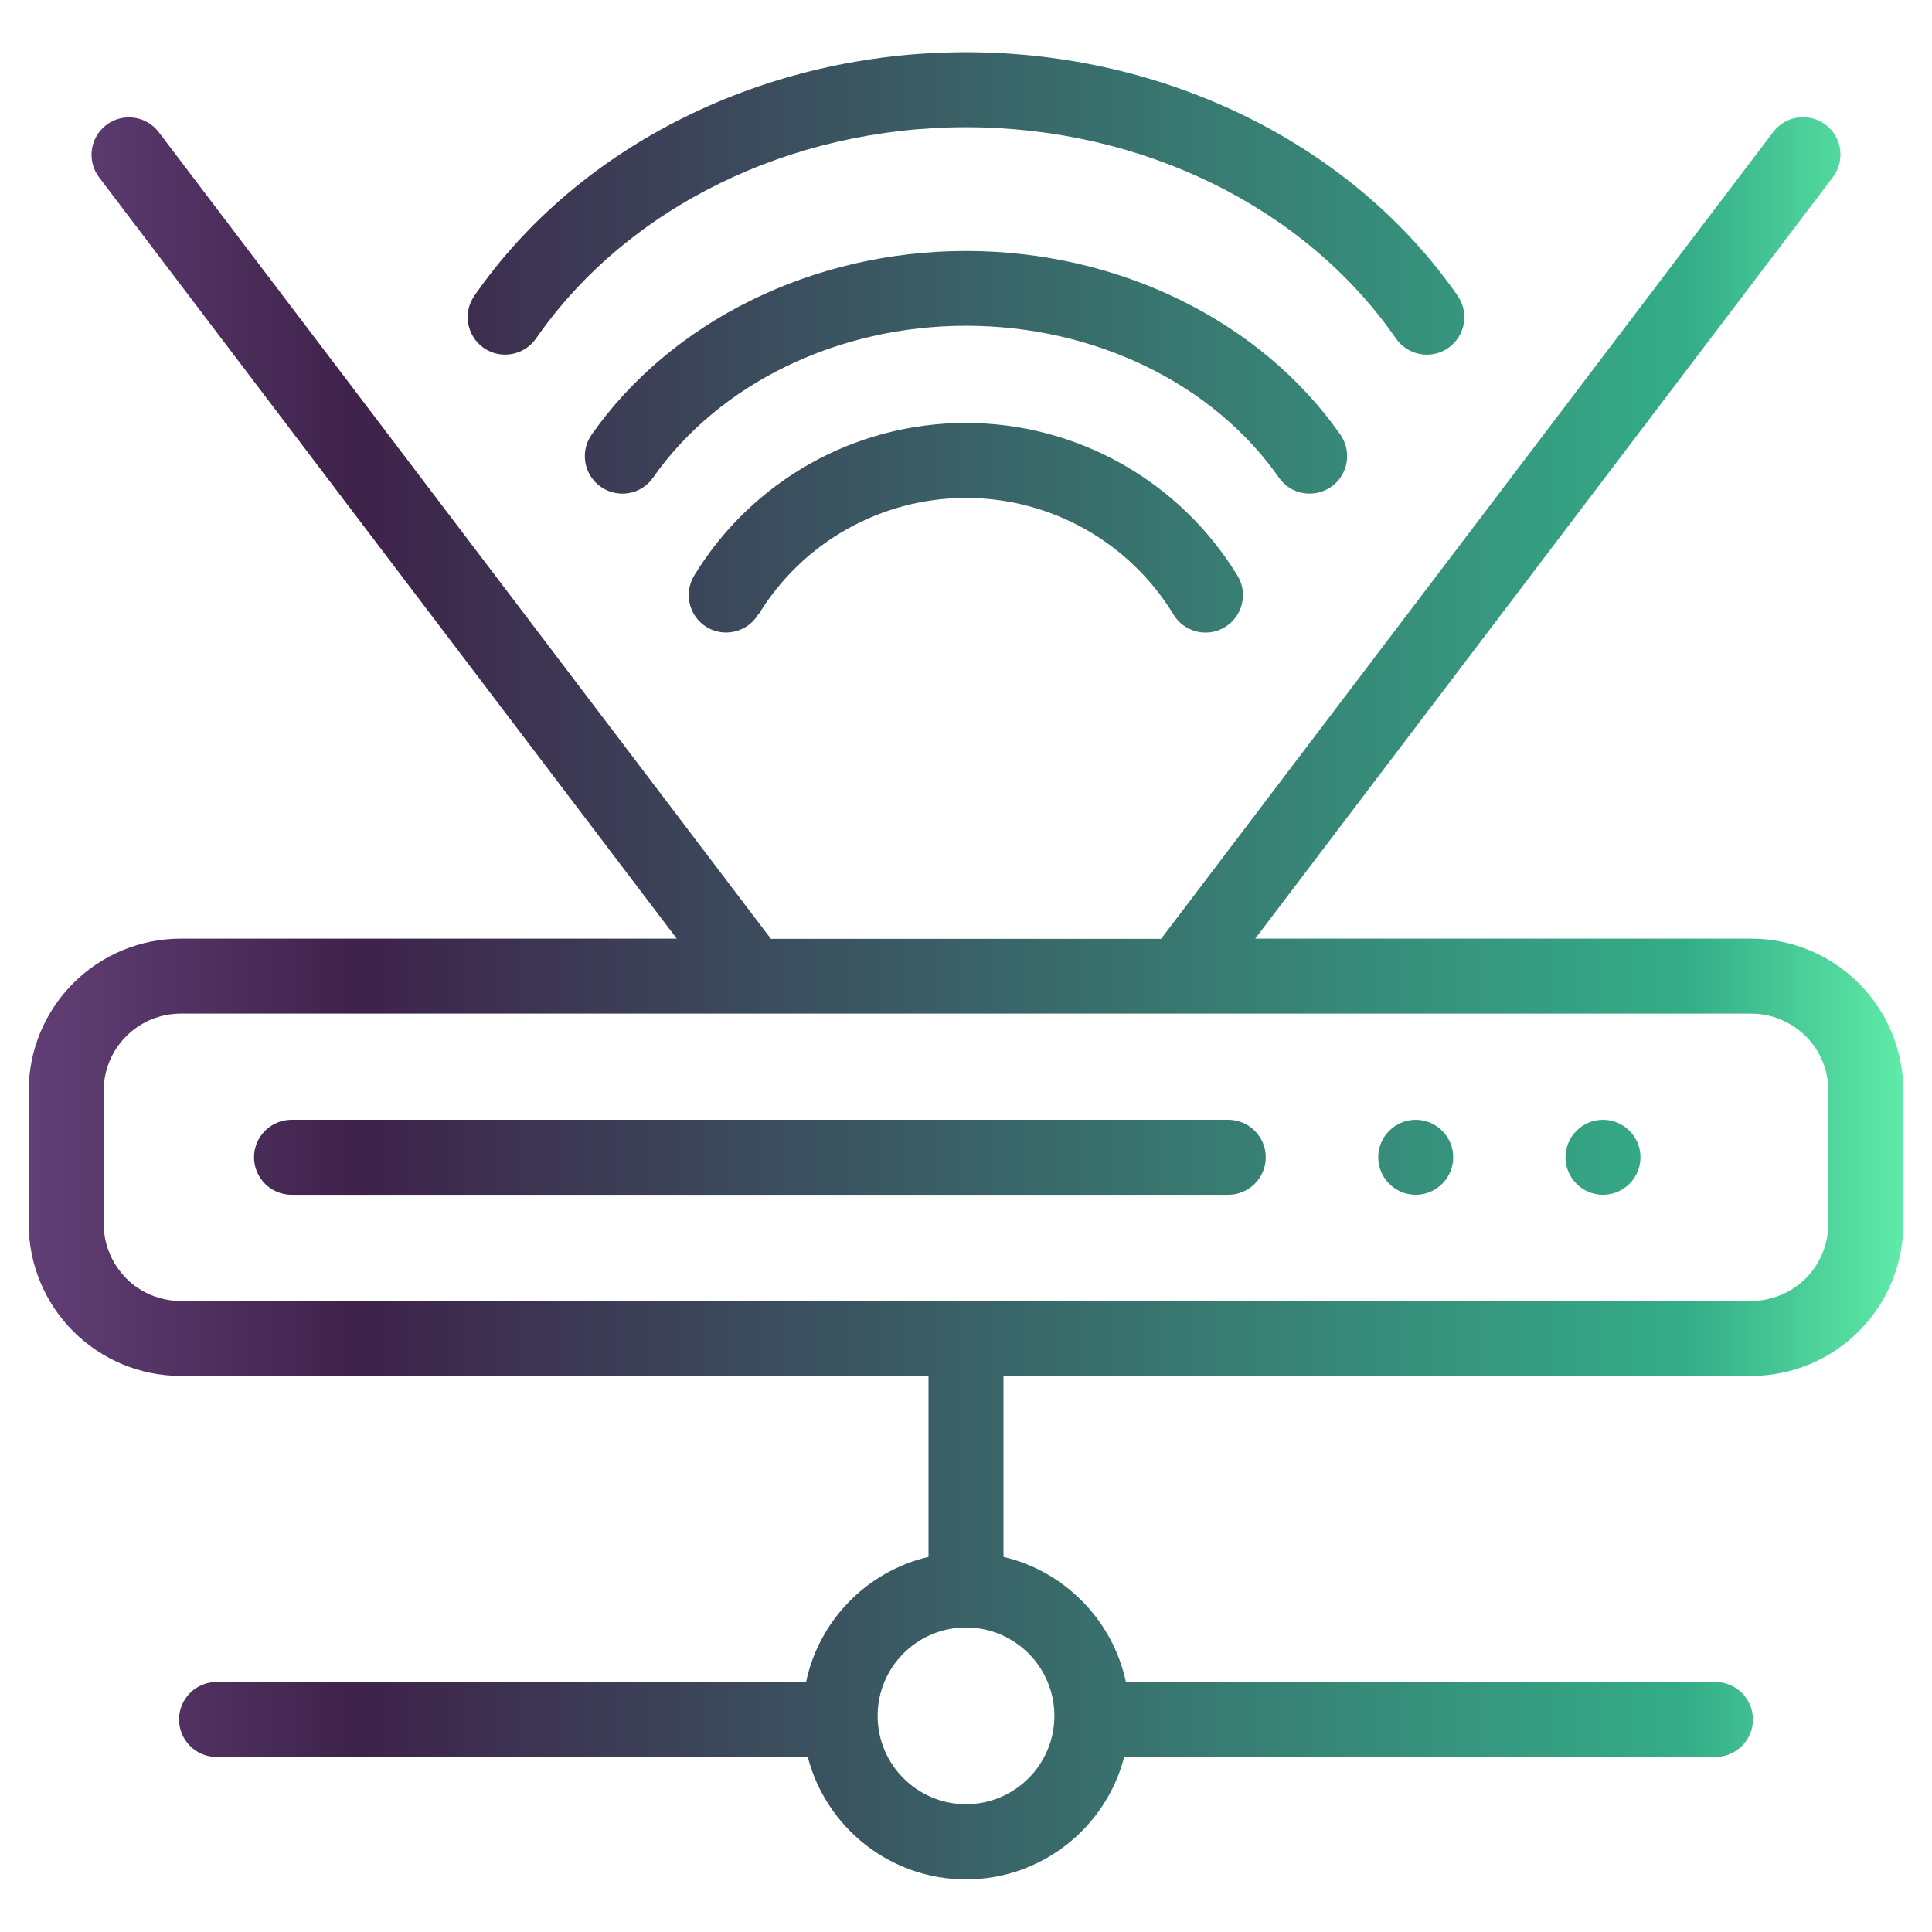
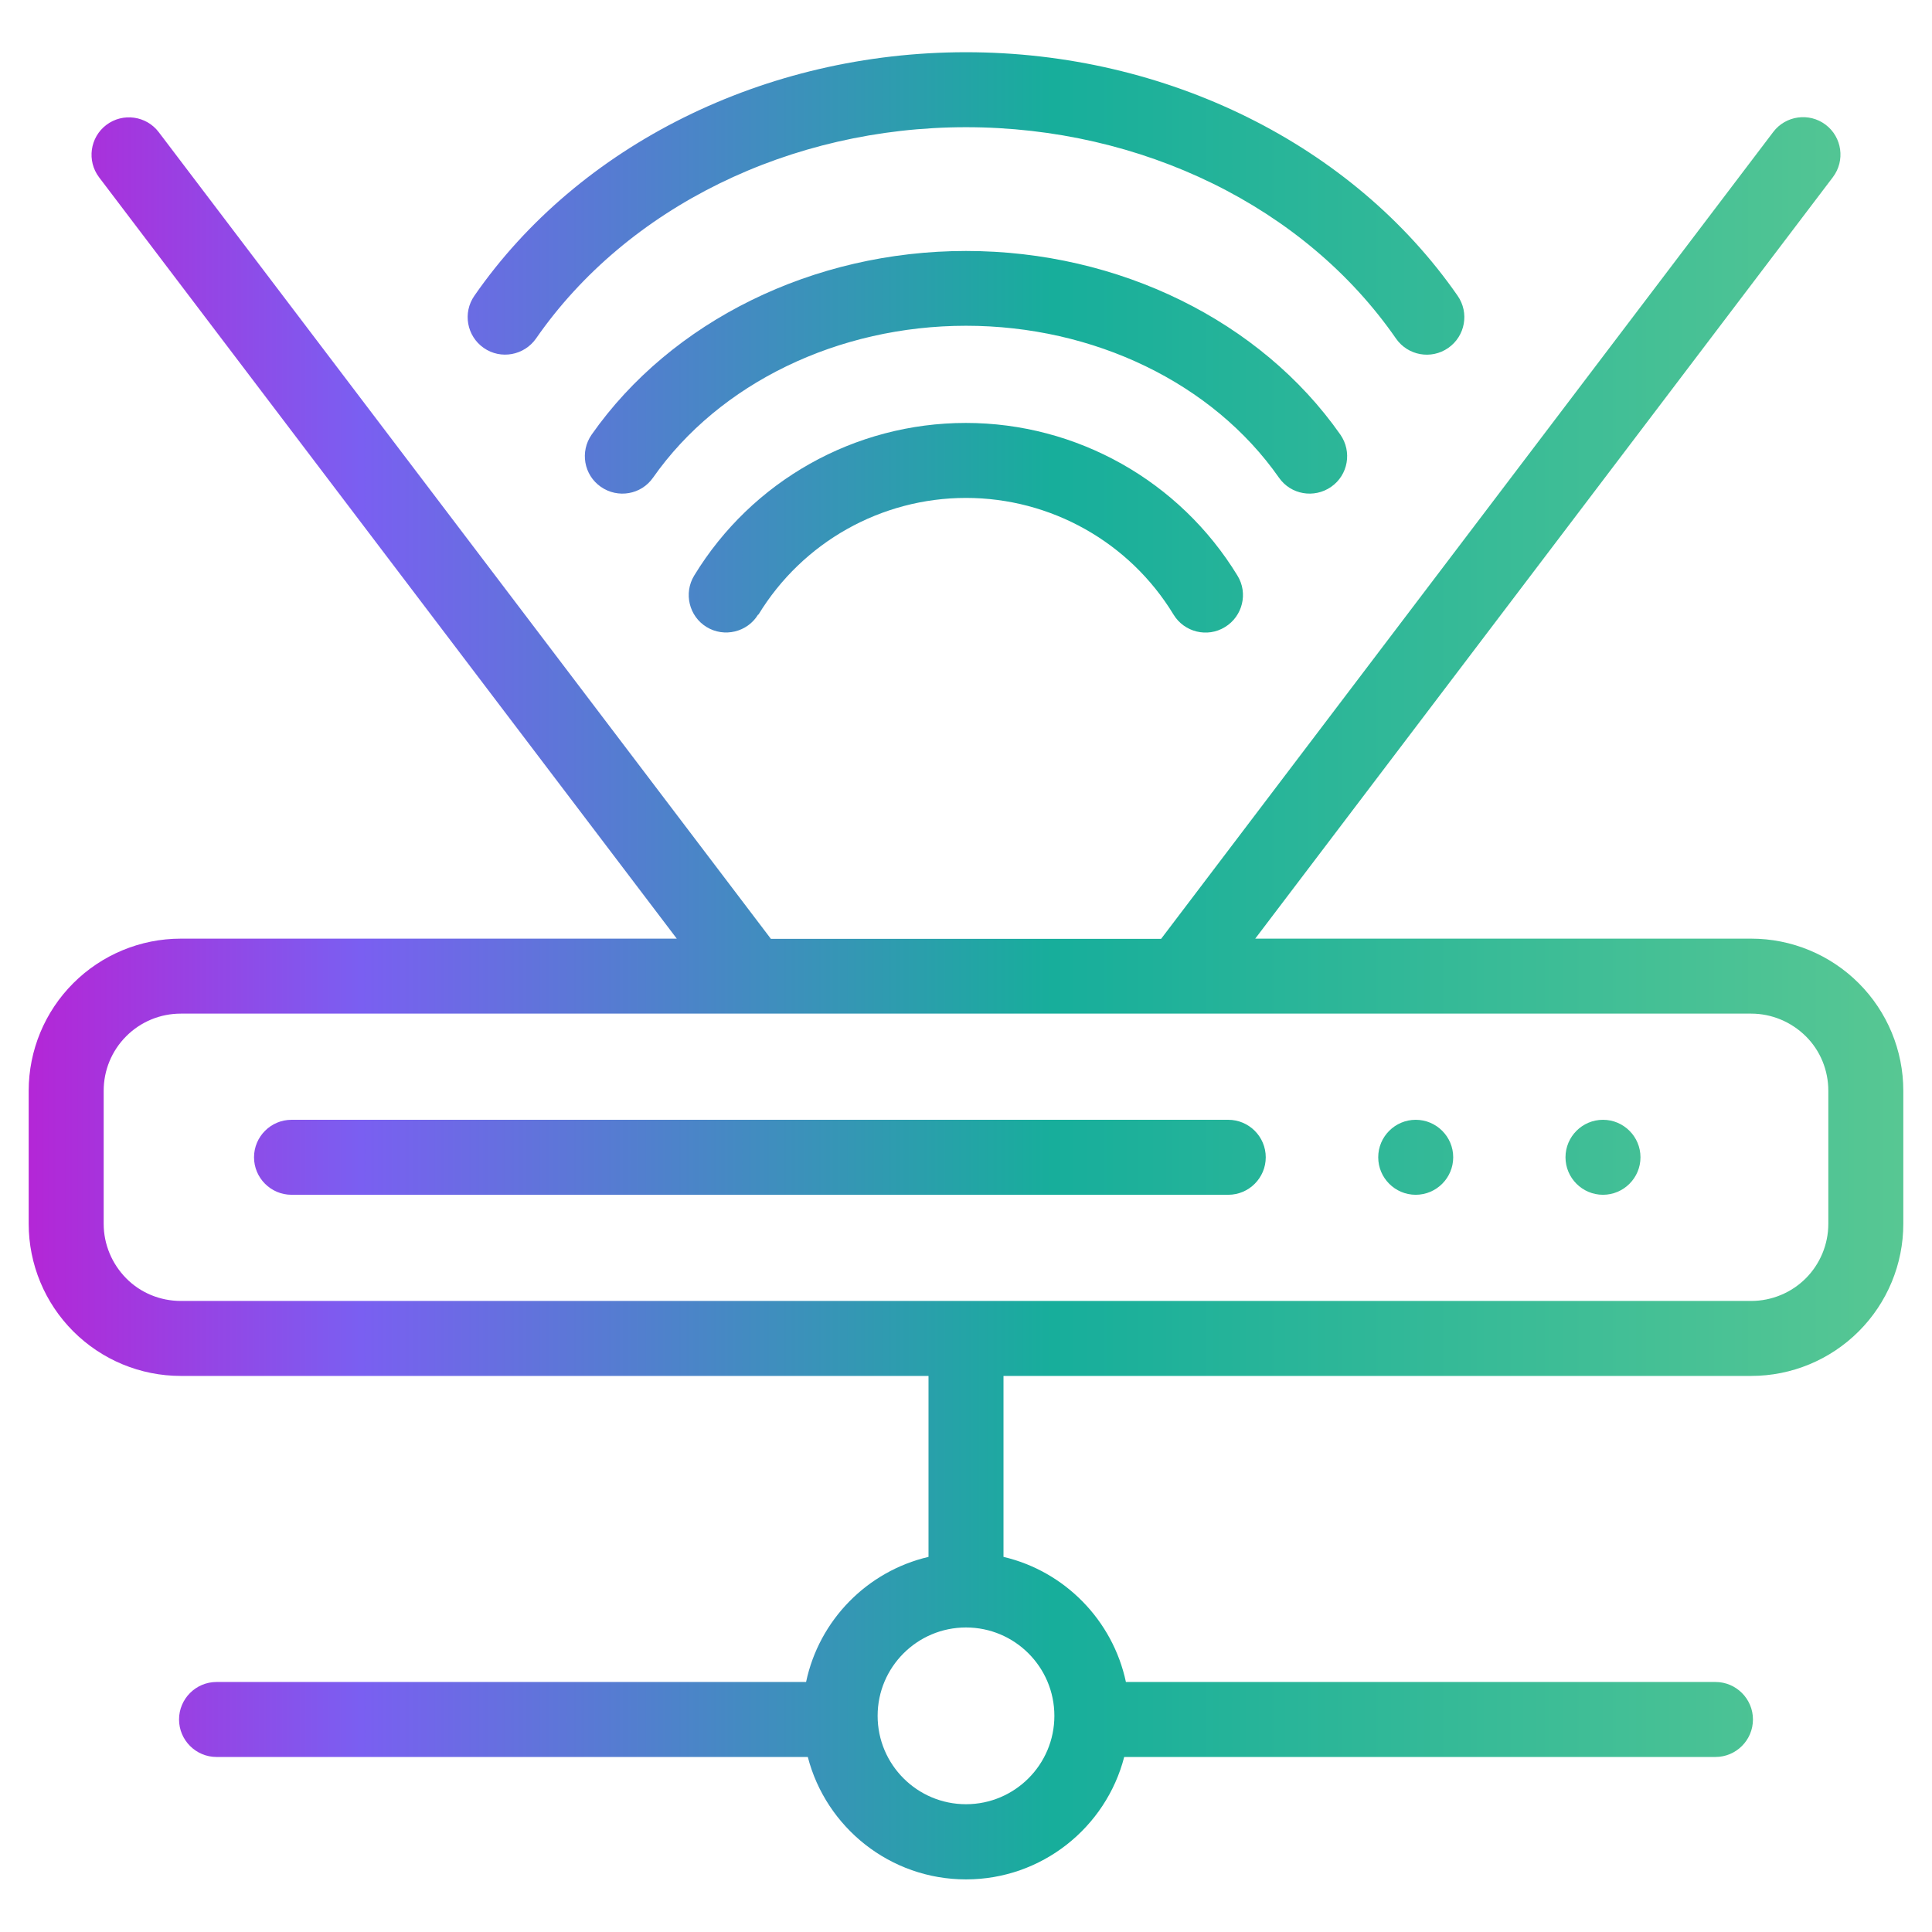
<svg xmlns="http://www.w3.org/2000/svg" id="Layer_1" data-name="Layer 1" viewBox="0 0 101 101">
  <defs>
    <style>
      .cls-1 {
        fill: url(#New_Gradient_Swatch_1);
        fill-rule: evenodd;
      }
    </style>
    <linearGradient id="New_Gradient_Swatch_1" data-name="New Gradient Swatch 1" x1="-366.91" y1="348.88" x2="-366.91" y2="349.07" gradientTransform="translate(-183871.19 35090.75) rotate(90) scale(95.5 -527.03)" gradientUnits="userSpaceOnUse">
-       <stop offset="0" stop-color="#67447e" />
-       <stop offset=".2" stop-color="#3e224a" />
-       <stop offset=".89" stop-color="#34ad88" />
-       <stop offset="1" stop-color="#5eeaa7" />
+       <stop offset="0" stop-color="#bd1dd2" />
+       <stop offset=".2" stop-color="#7a5ff1" />
+       <stop offset=".56" stop-color="#17ae9b" />
+       <stop offset="1" stop-color="#57c793" />
    </linearGradient>
  </defs>
  <path class="cls-1" d="m35.38,49.07L5.18,9.27c-.65-.86-.48-2.09.38-2.74.86-.65,2.09-.48,2.74.38l32,42.17h20.4L92.7,6.9c.65-.86,1.88-1.03,2.74-.38.86.65,1.03,1.88.38,2.74l-30.2,39.81h25.93c2.11,0,4.13.84,5.62,2.33,1.49,1.49,2.33,3.51,2.33,5.62v6.96c0,2.11-.84,4.13-2.33,5.62s-3.51,2.33-5.62,2.33h-39.09v9.46c3.2.75,5.71,3.31,6.4,6.54h30.82c1.08,0,1.96.88,1.96,1.96s-.88,1.96-1.96,1.96h-30.91c-.95,3.68-4.3,6.4-8.27,6.4s-7.32-2.72-8.27-6.4H11.32c-1.08,0-1.96-.88-1.96-1.96s.88-1.96,1.96-1.96h30.82c.68-3.23,3.19-5.79,6.4-6.54v-9.46H9.45c-2.11,0-4.13-.84-5.62-2.33-1.49-1.49-2.33-3.51-2.33-5.62v-6.96c0-2.11.84-4.13,2.33-5.62,1.49-1.49,3.51-2.33,5.62-2.33h25.93Zm15.12,36.01c2.55,0,4.62,2.07,4.62,4.62s-2.07,4.62-4.62,4.62-4.62-2.07-4.62-4.62,2.07-4.62,4.62-4.62Zm45.08-28.06c0-1.07-.42-2.1-1.18-2.85s-1.78-1.18-2.85-1.18H9.45c-1.07,0-2.09.42-2.85,1.18s-1.18,1.78-1.18,2.85v6.96c0,1.07.43,2.09,1.18,2.85s1.78,1.18,2.85,1.18h82.1c1.07,0,2.1-.43,2.85-1.18s1.18-1.78,1.18-2.85v-6.96Zm-80.34,5.44h48.97c1.08,0,1.96-.88,1.96-1.96s-.88-1.96-1.96-1.96H15.24c-1.08,0-1.96.88-1.96,1.96s.88,1.96,1.96,1.96Zm58.77-3.92c1.08,0,1.96.88,1.96,1.96s-.88,1.96-1.96,1.96-1.96-.88-1.96-1.96.88-1.96,1.96-1.96Zm9.79,0c1.08,0,1.96.88,1.96,1.96s-.88,1.96-1.96,1.96-1.96-.88-1.96-1.96.88-1.96,1.96-1.96Zm-44.15-26.41c2.31-3.79,6.42-6.1,10.85-6.1s8.55,2.31,10.85,6.1c.56.92,1.77,1.22,2.69.65.92-.56,1.22-1.77.65-2.69-3.02-4.95-8.4-7.98-14.2-7.98s-11.18,3.02-14.2,7.98c-.56.92-.27,2.13.65,2.69.92.56,2.13.27,2.69-.65Zm-5.51-7.16c3.47-4.95,9.69-7.94,16.36-7.94s12.89,2.98,16.36,7.94c.62.89,1.84,1.1,2.73.48.89-.62,1.1-1.84.48-2.73-4.16-5.94-11.57-9.6-19.57-9.6s-15.41,3.67-19.57,9.6c-.62.89-.41,2.11.48,2.73.89.62,2.11.41,2.73-.48h0Zm-6.12-7.27c4.77-6.88,13.3-11.05,22.48-11.05s17.71,4.16,22.48,11.05c.62.89,1.84,1.11,2.73.49.89-.62,1.11-1.84.49-2.73-5.47-7.88-15.19-12.73-25.7-12.73s-20.24,4.85-25.7,12.73c-.62.89-.4,2.11.49,2.73.89.62,2.11.39,2.73-.49Z" />
</svg>
